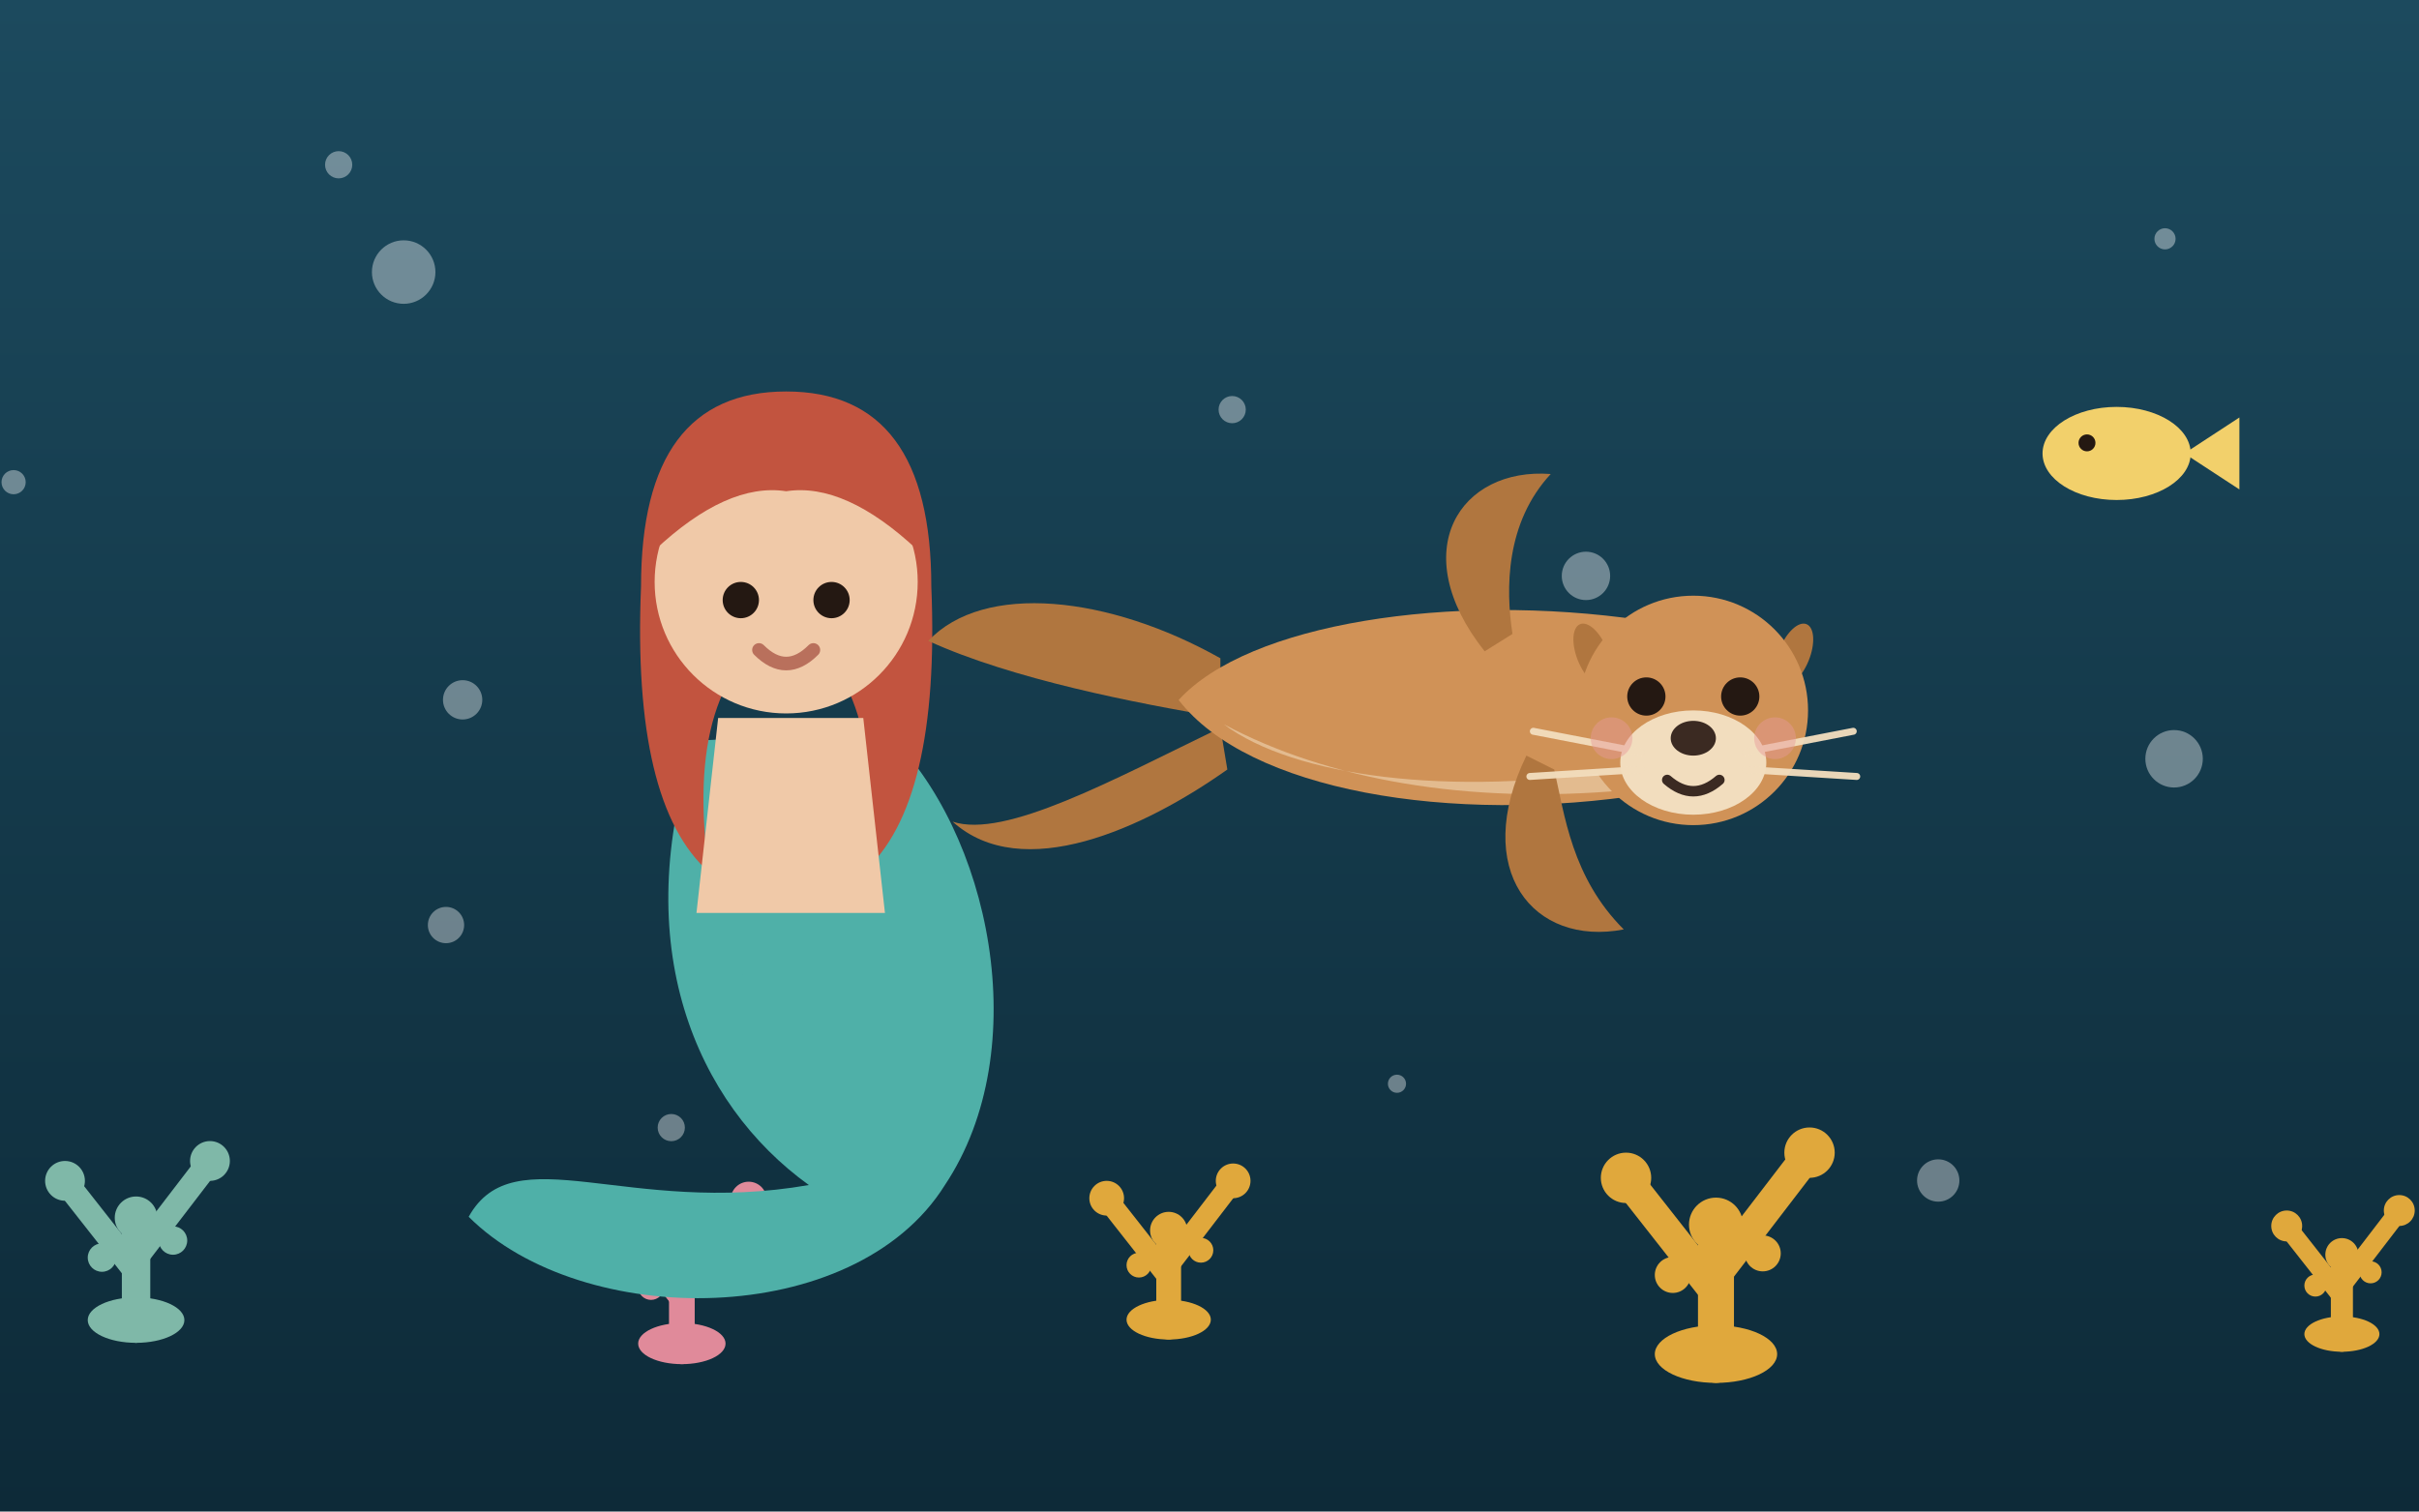
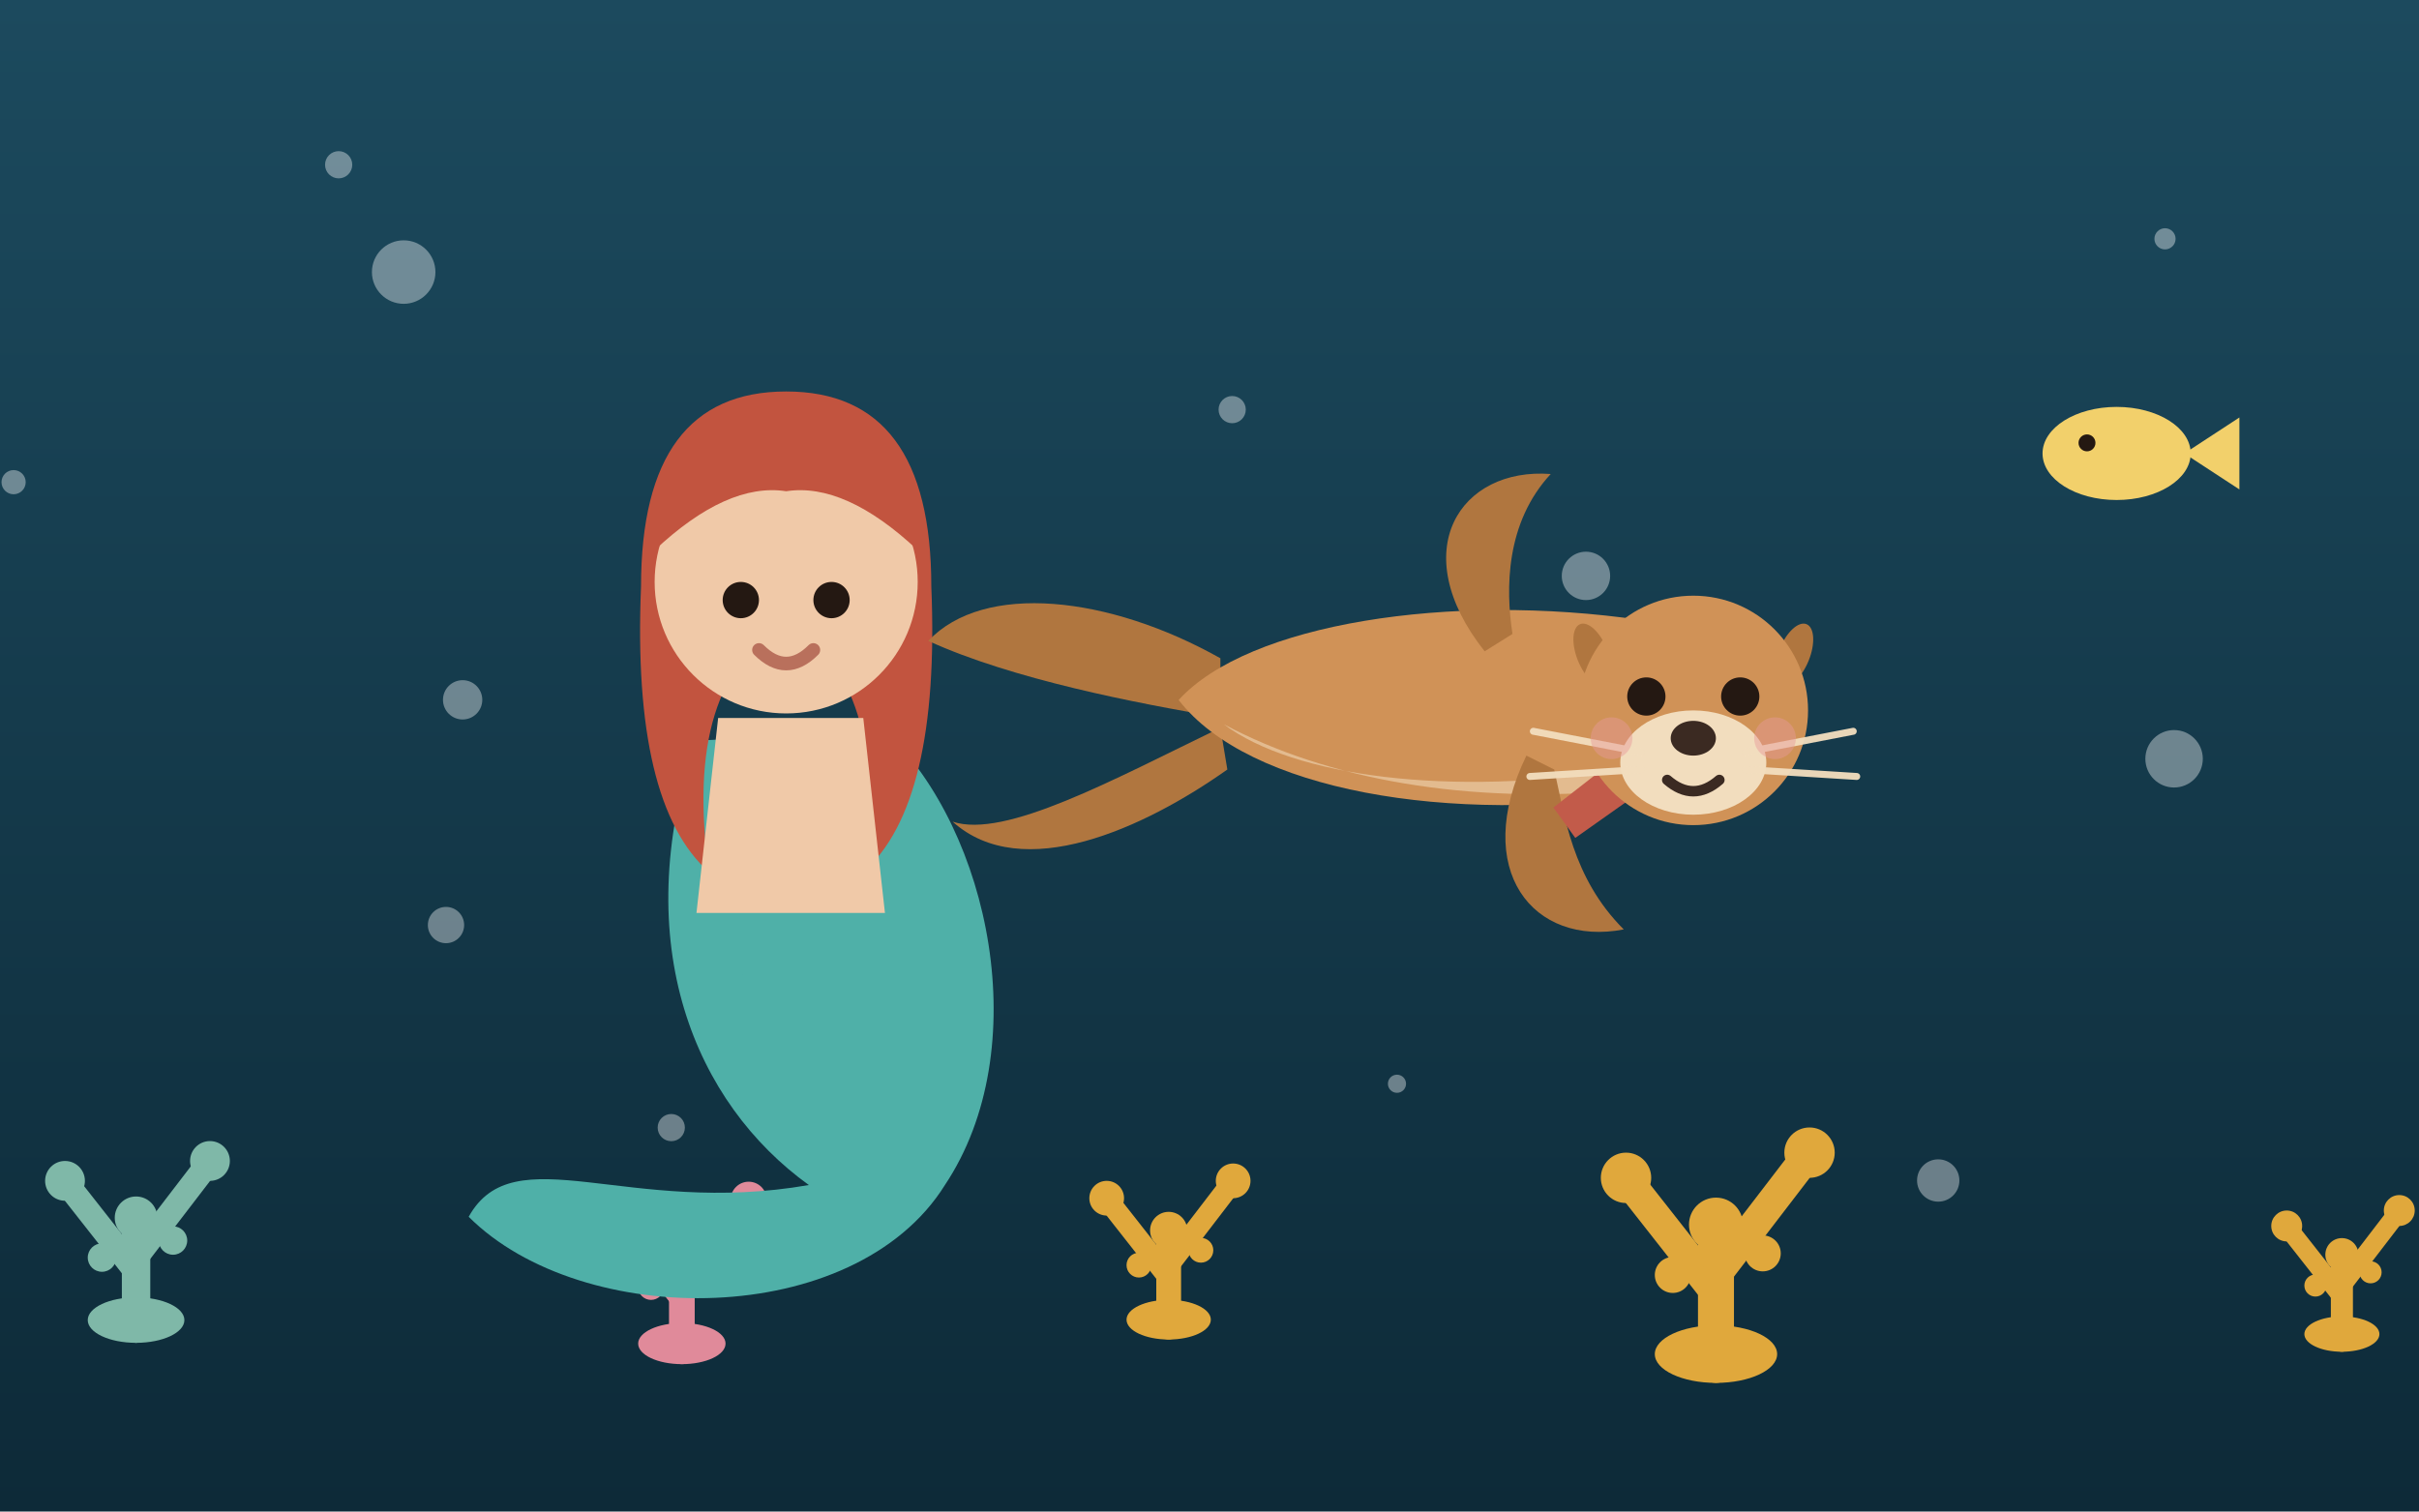
<svg xmlns="http://www.w3.org/2000/svg" viewBox="0 0 1600 1000" role="img">
  <defs>
    <linearGradient id="sky" x1="0" y1="0" x2="0" y2="1">
      <stop offset="0" stop-color="#1c4a5e" />
      <stop offset="1" stop-color="#0d2a38" />
    </linearGradient>
    <radialGradient id="glow" cx="0.5" cy="0.5" r="0.5">
      <stop offset="0" stop-color="#ffe9b0" stop-opacity=".8" />
      <stop offset="1" stop-color="#ffe9b0" stop-opacity="0" />
    </radialGradient>
  </defs>
  <rect width="1600" height="1000" fill="url(#sky)" />
  <g fill="#ffffff" opacity=".38">
    <circle cx="815" cy="271" r="9" />
    <circle cx="1282" cy="781" r="14" />
    <circle cx="1049" cy="381" r="16" />
    <circle cx="224" cy="109" r="9" />
    <circle cx="444" cy="746" r="9" />
    <circle cx="924" cy="717" r="6" />
    <circle cx="295" cy="612" r="12" />
    <circle cx="1438" cy="502" r="19" />
    <circle cx="1432" cy="158" r="7" />
    <circle cx="267" cy="180" r="21" />
    <circle cx="306" cy="463" r="13" />
    <circle cx="783" cy="462" r="7" />
    <circle cx="561" cy="434" r="10" />
    <circle cx="9" cy="319" r="8" />
  </g>
  <g transform="translate(90 879) scale(0.94)" fill="#7fb8a8">
    <path d="M0 0 L0 -70" stroke="#7fb8a8" stroke-width="20" stroke-linecap="round" />
    <path d="M0 -40 L-44 -96" stroke="#7fb8a8" stroke-width="17" stroke-linecap="round" />
    <path d="M0 -50 L46 -110" stroke="#7fb8a8" stroke-width="17" stroke-linecap="round" />
    <circle cx="0" cy="-78" r="15" />
    <circle cx="-50" cy="-104" r="14" />
    <circle cx="52" cy="-118" r="14" />
    <ellipse cx="0" cy="-6" rx="34" ry="16" />
    <circle cx="-24" cy="-50" r="10" />
    <circle cx="26" cy="-62" r="10" />
  </g>
  <g transform="translate(451 894) scale(0.85)" fill="#e08a9a">
    <path d="M0 0 L0 -70" stroke="#e08a9a" stroke-width="20" stroke-linecap="round" />
    <path d="M0 -40 L-44 -96" stroke="#e08a9a" stroke-width="17" stroke-linecap="round" />
    <path d="M0 -50 L46 -110" stroke="#e08a9a" stroke-width="17" stroke-linecap="round" />
    <circle cx="0" cy="-78" r="15" />
    <circle cx="-50" cy="-104" r="14" />
    <circle cx="52" cy="-118" r="14" />
    <ellipse cx="0" cy="-6" rx="34" ry="16" />
    <circle cx="-24" cy="-50" r="10" />
    <circle cx="26" cy="-62" r="10" />
  </g>
  <g transform="translate(773 878) scale(0.82)" fill="#e0a83c">
    <path d="M0 0 L0 -70" stroke="#e0a83c" stroke-width="20" stroke-linecap="round" />
    <path d="M0 -40 L-44 -96" stroke="#e0a83c" stroke-width="17" stroke-linecap="round" />
    <path d="M0 -50 L46 -110" stroke="#e0a83c" stroke-width="17" stroke-linecap="round" />
    <circle cx="0" cy="-78" r="15" />
    <circle cx="-50" cy="-104" r="14" />
    <circle cx="52" cy="-118" r="14" />
    <ellipse cx="0" cy="-6" rx="34" ry="16" />
    <circle cx="-24" cy="-50" r="10" />
    <circle cx="26" cy="-62" r="10" />
  </g>
  <g transform="translate(1135 903) scale(1.19)" fill="#e0a83c">
    <path d="M0 0 L0 -70" stroke="#e0a83c" stroke-width="20" stroke-linecap="round" />
    <path d="M0 -40 L-44 -96" stroke="#e0a83c" stroke-width="17" stroke-linecap="round" />
    <path d="M0 -50 L46 -110" stroke="#e0a83c" stroke-width="17" stroke-linecap="round" />
    <circle cx="0" cy="-78" r="15" />
    <circle cx="-50" cy="-104" r="14" />
    <circle cx="52" cy="-118" r="14" />
    <ellipse cx="0" cy="-6" rx="34" ry="16" />
    <circle cx="-24" cy="-50" r="10" />
    <circle cx="26" cy="-62" r="10" />
  </g>
  <g transform="translate(1549 887) scale(0.73)" fill="#e0a83c">
    <path d="M0 0 L0 -70" stroke="#e0a83c" stroke-width="20" stroke-linecap="round" />
    <path d="M0 -40 L-44 -96" stroke="#e0a83c" stroke-width="17" stroke-linecap="round" />
    <path d="M0 -50 L46 -110" stroke="#e0a83c" stroke-width="17" stroke-linecap="round" />
    <circle cx="0" cy="-78" r="15" />
    <circle cx="-50" cy="-104" r="14" />
    <circle cx="52" cy="-118" r="14" />
    <ellipse cx="0" cy="-6" rx="34" ry="16" />
    <circle cx="-24" cy="-50" r="10" />
    <circle cx="26" cy="-62" r="10" />
  </g>
  <g transform="translate(520 430) scale(1.5)">
    <path d="M-40 40 C-70 130, -40 200, 10 236 C-70 250, -120 214, -140 250 C-90 300, 30 300, 70 236 C110 176, 90 80, 44 36 Z" fill="#4fb0a8" />
    <path d="M-64 -28 q0 -86 64 -86 q64 0 64 86 q4 96 -30 126 q12 -84 -34 -110 q-46 26 -34 110 q-34 -30 -30 -126 Z" fill="#c2543f" />
    <path d="M-30 30 L34 30 L44 120 L-40 120 Z" fill="#f0c9a8" />
    <path d="M-46 116 a46 30 0 0 0 92 0 Z" fill="#4fb0a8" />
    <circle cx="0" cy="-30" r="58" fill="#f0c9a8" />
    <path d="M-58 -44 a58 58 0 0 1 116 0 q-32 -30 -58 -26 q-26 -4 -58 26 Z" fill="#c2543f" />
    <circle cx="-20" cy="-22" r="8" fill="#241812" />
    <circle cx="20" cy="-22" r="8" fill="#241812" />
    <path d="M-12 0 q12 12 24 0" stroke="#b9705c" stroke-width="6" fill="none" stroke-linecap="round" />
  </g>
  <g transform="translate(1120 470) scale(1.15 1.15)">
    <path d="M-272 -30 C-336 -66, -408 -74, -440 -40 C-392 -18, -320 -4, -272 4 Z" fill="#b0763f" />
    <path d="M-272 10 C-334 40, -396 74, -426 64 C-386 100, -316 68, -268 34 Z" fill="#b0763f" />
    <path d="M-30 -52 C-140 -68, -256 -50, -296 -6 C-256 46, -140 66, -26 48 Z" fill="#d09257" />
    <path d="M-40 34 C-140 50, -230 38, -270 8 C-210 40, -130 54, -40 46 Z" fill="#f2ddbe" opacity=".55" />
    <path d="M-96 26 C-128 92, -92 136, -40 126 C-70 96, -74 60, -80 34 Z" fill="#b0763f" />
    <path d="M-120 -34 C-166 -92, -134 -140, -82 -136 C-108 -108, -108 -70, -104 -44 Z" fill="#b0763f" />
+     <g transform="rotate(-14 -46 4)">
+       <path d="M-30 -44 C-58 -34, -60 44, -34 56 C-8 46, -8 -32, -30 -44 Z" fill="#c25b4a" />
+       <path d="M-56 30 L-92 46 L-84 66 L-48 52 Z" fill="#c25b4a" />
+       <circle cx="-46" cy="34" r="13" fill="#a8412f" />
+     </g>
    <ellipse cx="-58" cy="-32" rx="9" ry="19" transform="rotate(-22 -58 -32)" fill="#b0763f" />
    <ellipse cx="58" cy="-32" rx="9" ry="19" transform="rotate(22 58 -32)" fill="#b0763f" />
    <circle cx="0" cy="0" r="66" fill="#d09257" />
    <ellipse cx="0" cy="30" rx="42" ry="30" fill="#f2ddbe" />
    <g stroke="#f2ddbe" stroke-width="4" stroke-linecap="round" opacity=".95">
      <path d="M-30 24 L-92 12" />
      <path d="M-30 34 L-94 38" />
      <path d="M30 24 L92 12" />
      <path d="M30 34 L94 38" />
    </g>
    <ellipse cx="0" cy="16" rx="13" ry="10" fill="#3b2a22" />
    <path d="M-15 40 q15 13 30 0" stroke="#3b2a22" stroke-width="6" fill="none" stroke-linecap="round" />
    <circle cx="-27" cy="-8" r="11" fill="#241812" />
    <circle cx="27" cy="-8" r="11" fill="#241812" />
    <circle cx="-47" cy="16" r="12" fill="#e79a9a" opacity=".45" />
    <circle cx="47" cy="16" r="12" fill="#e79a9a" opacity=".45" />
  </g>
  <g transform="translate(1400 300) scale(0.7)">
    <ellipse cx="0" cy="0" rx="70" ry="44" fill="#f2d06b" />
    <path d="M64 0 l52 -34 l0 68 Z" fill="#f2d06b" />
    <circle cx="-28" cy="-10" r="8" fill="#241812" />
  </g>
</svg>
